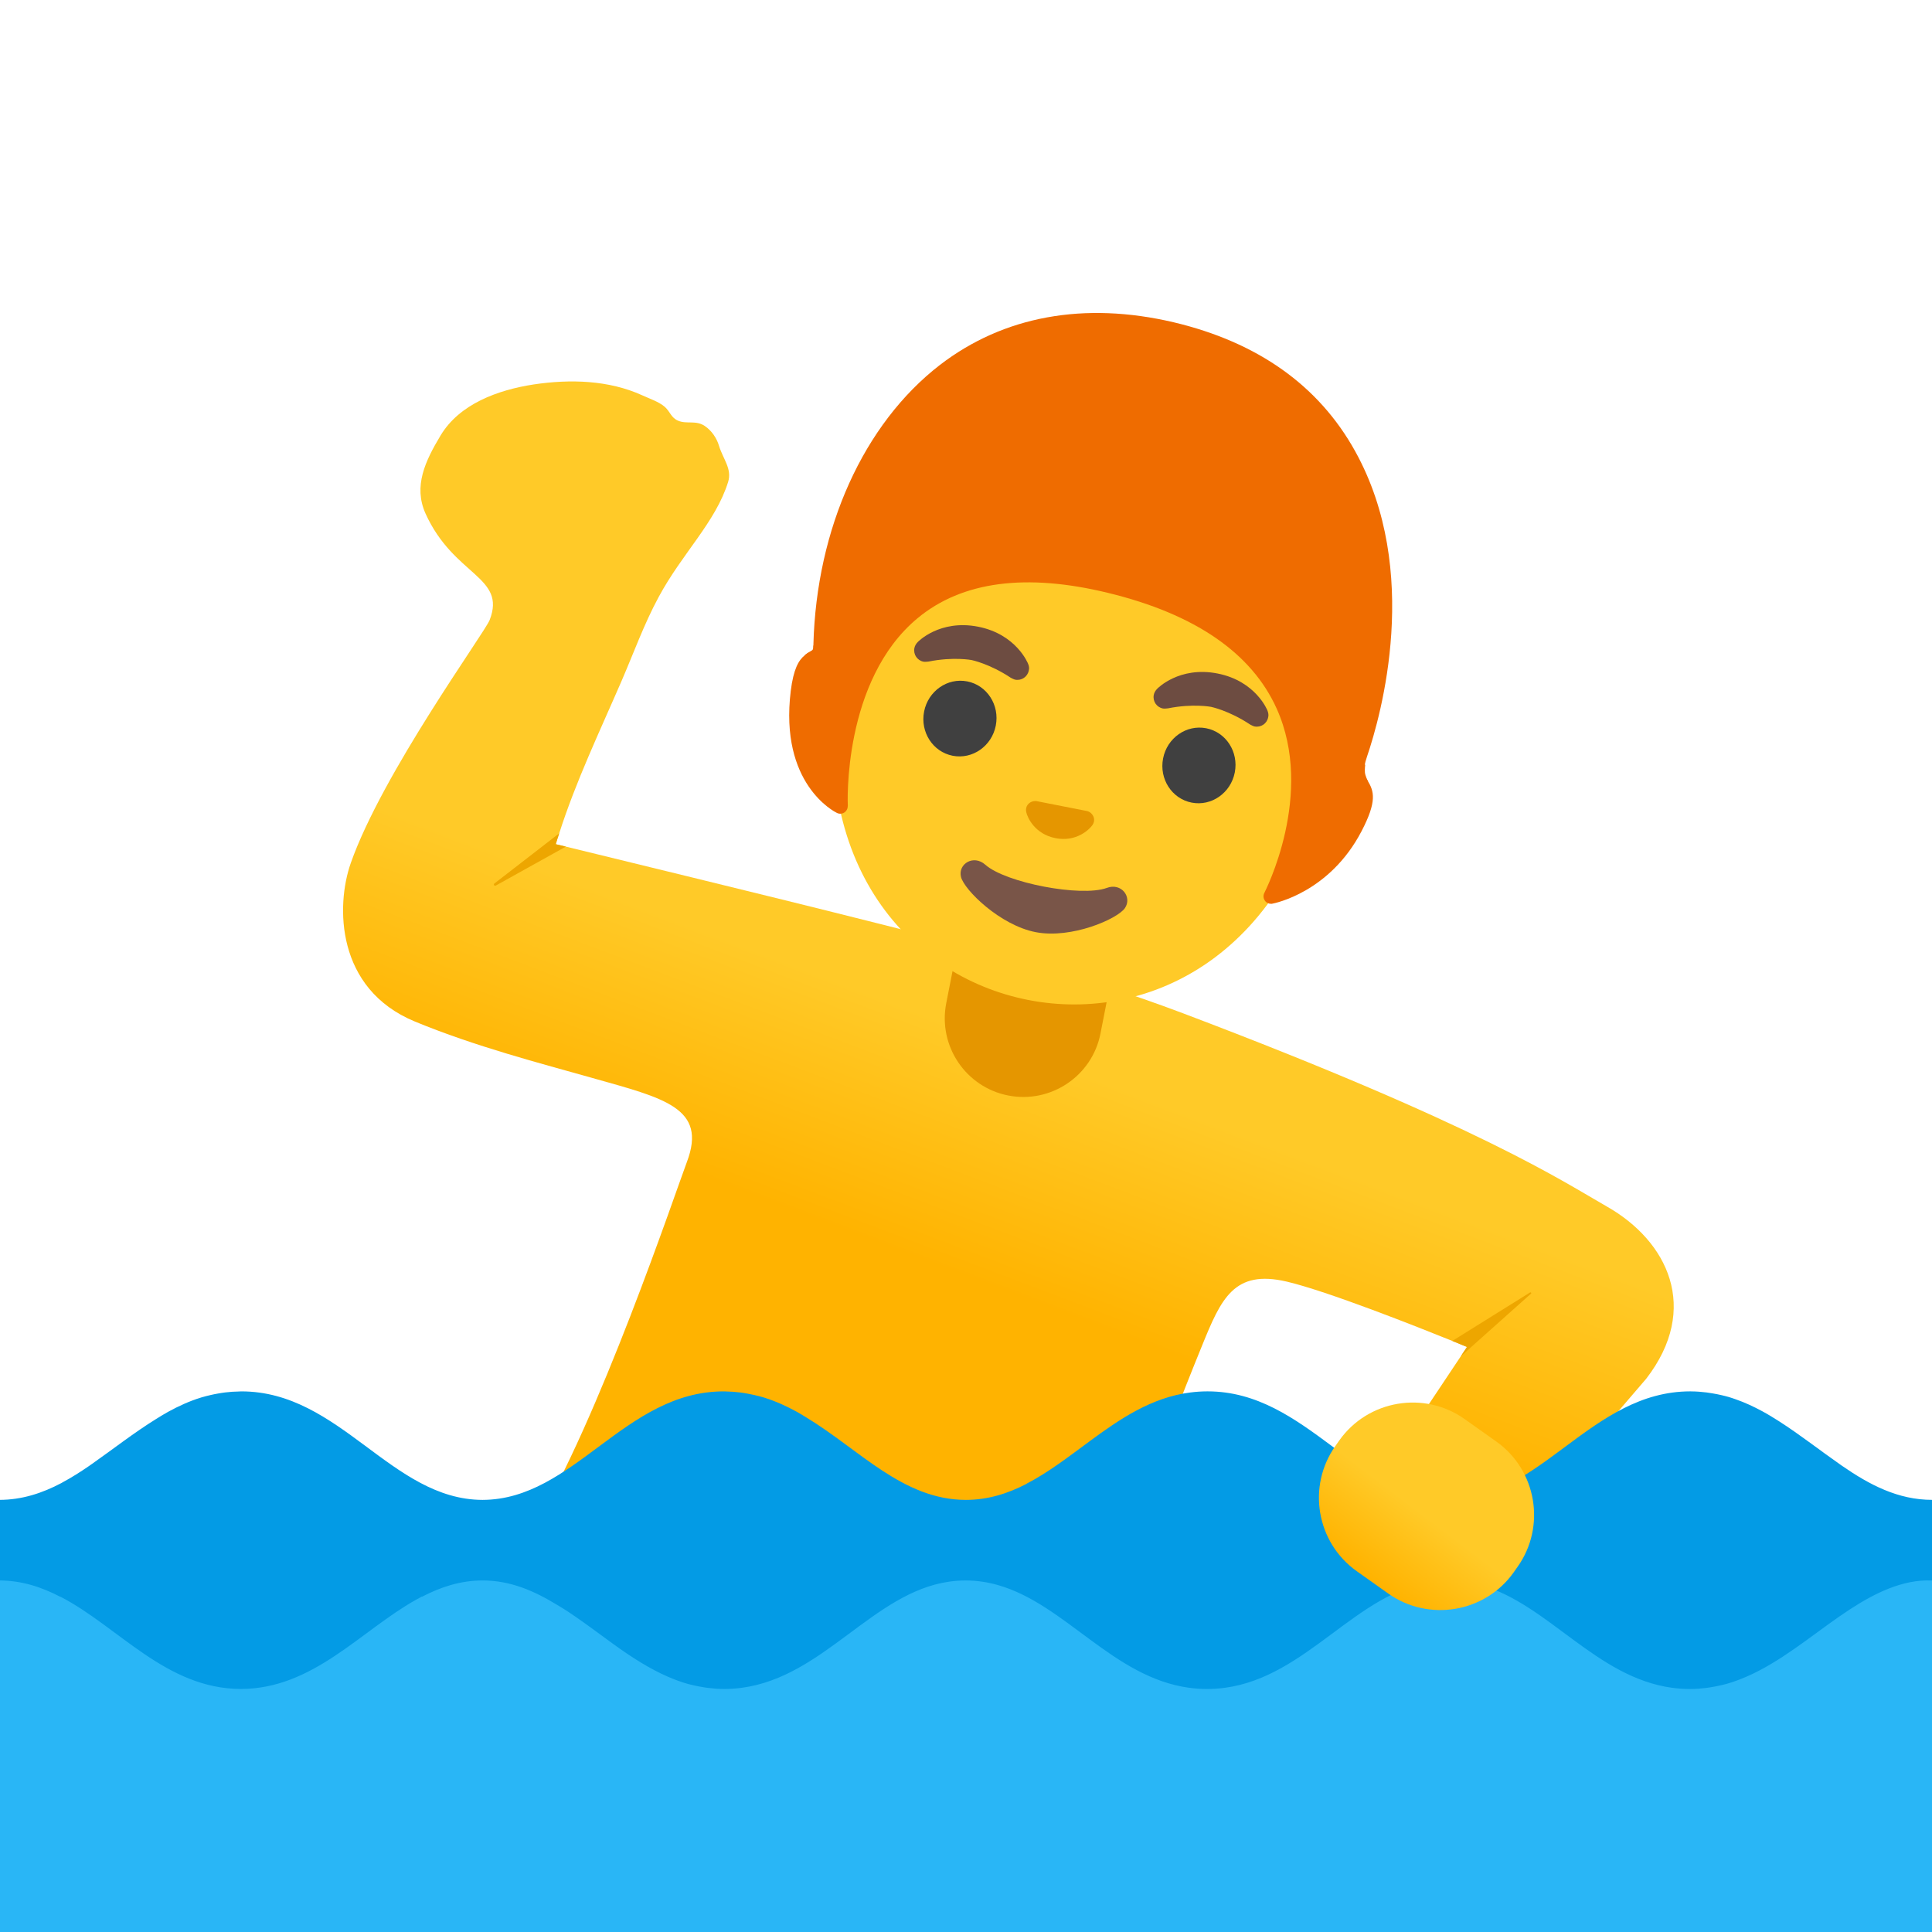
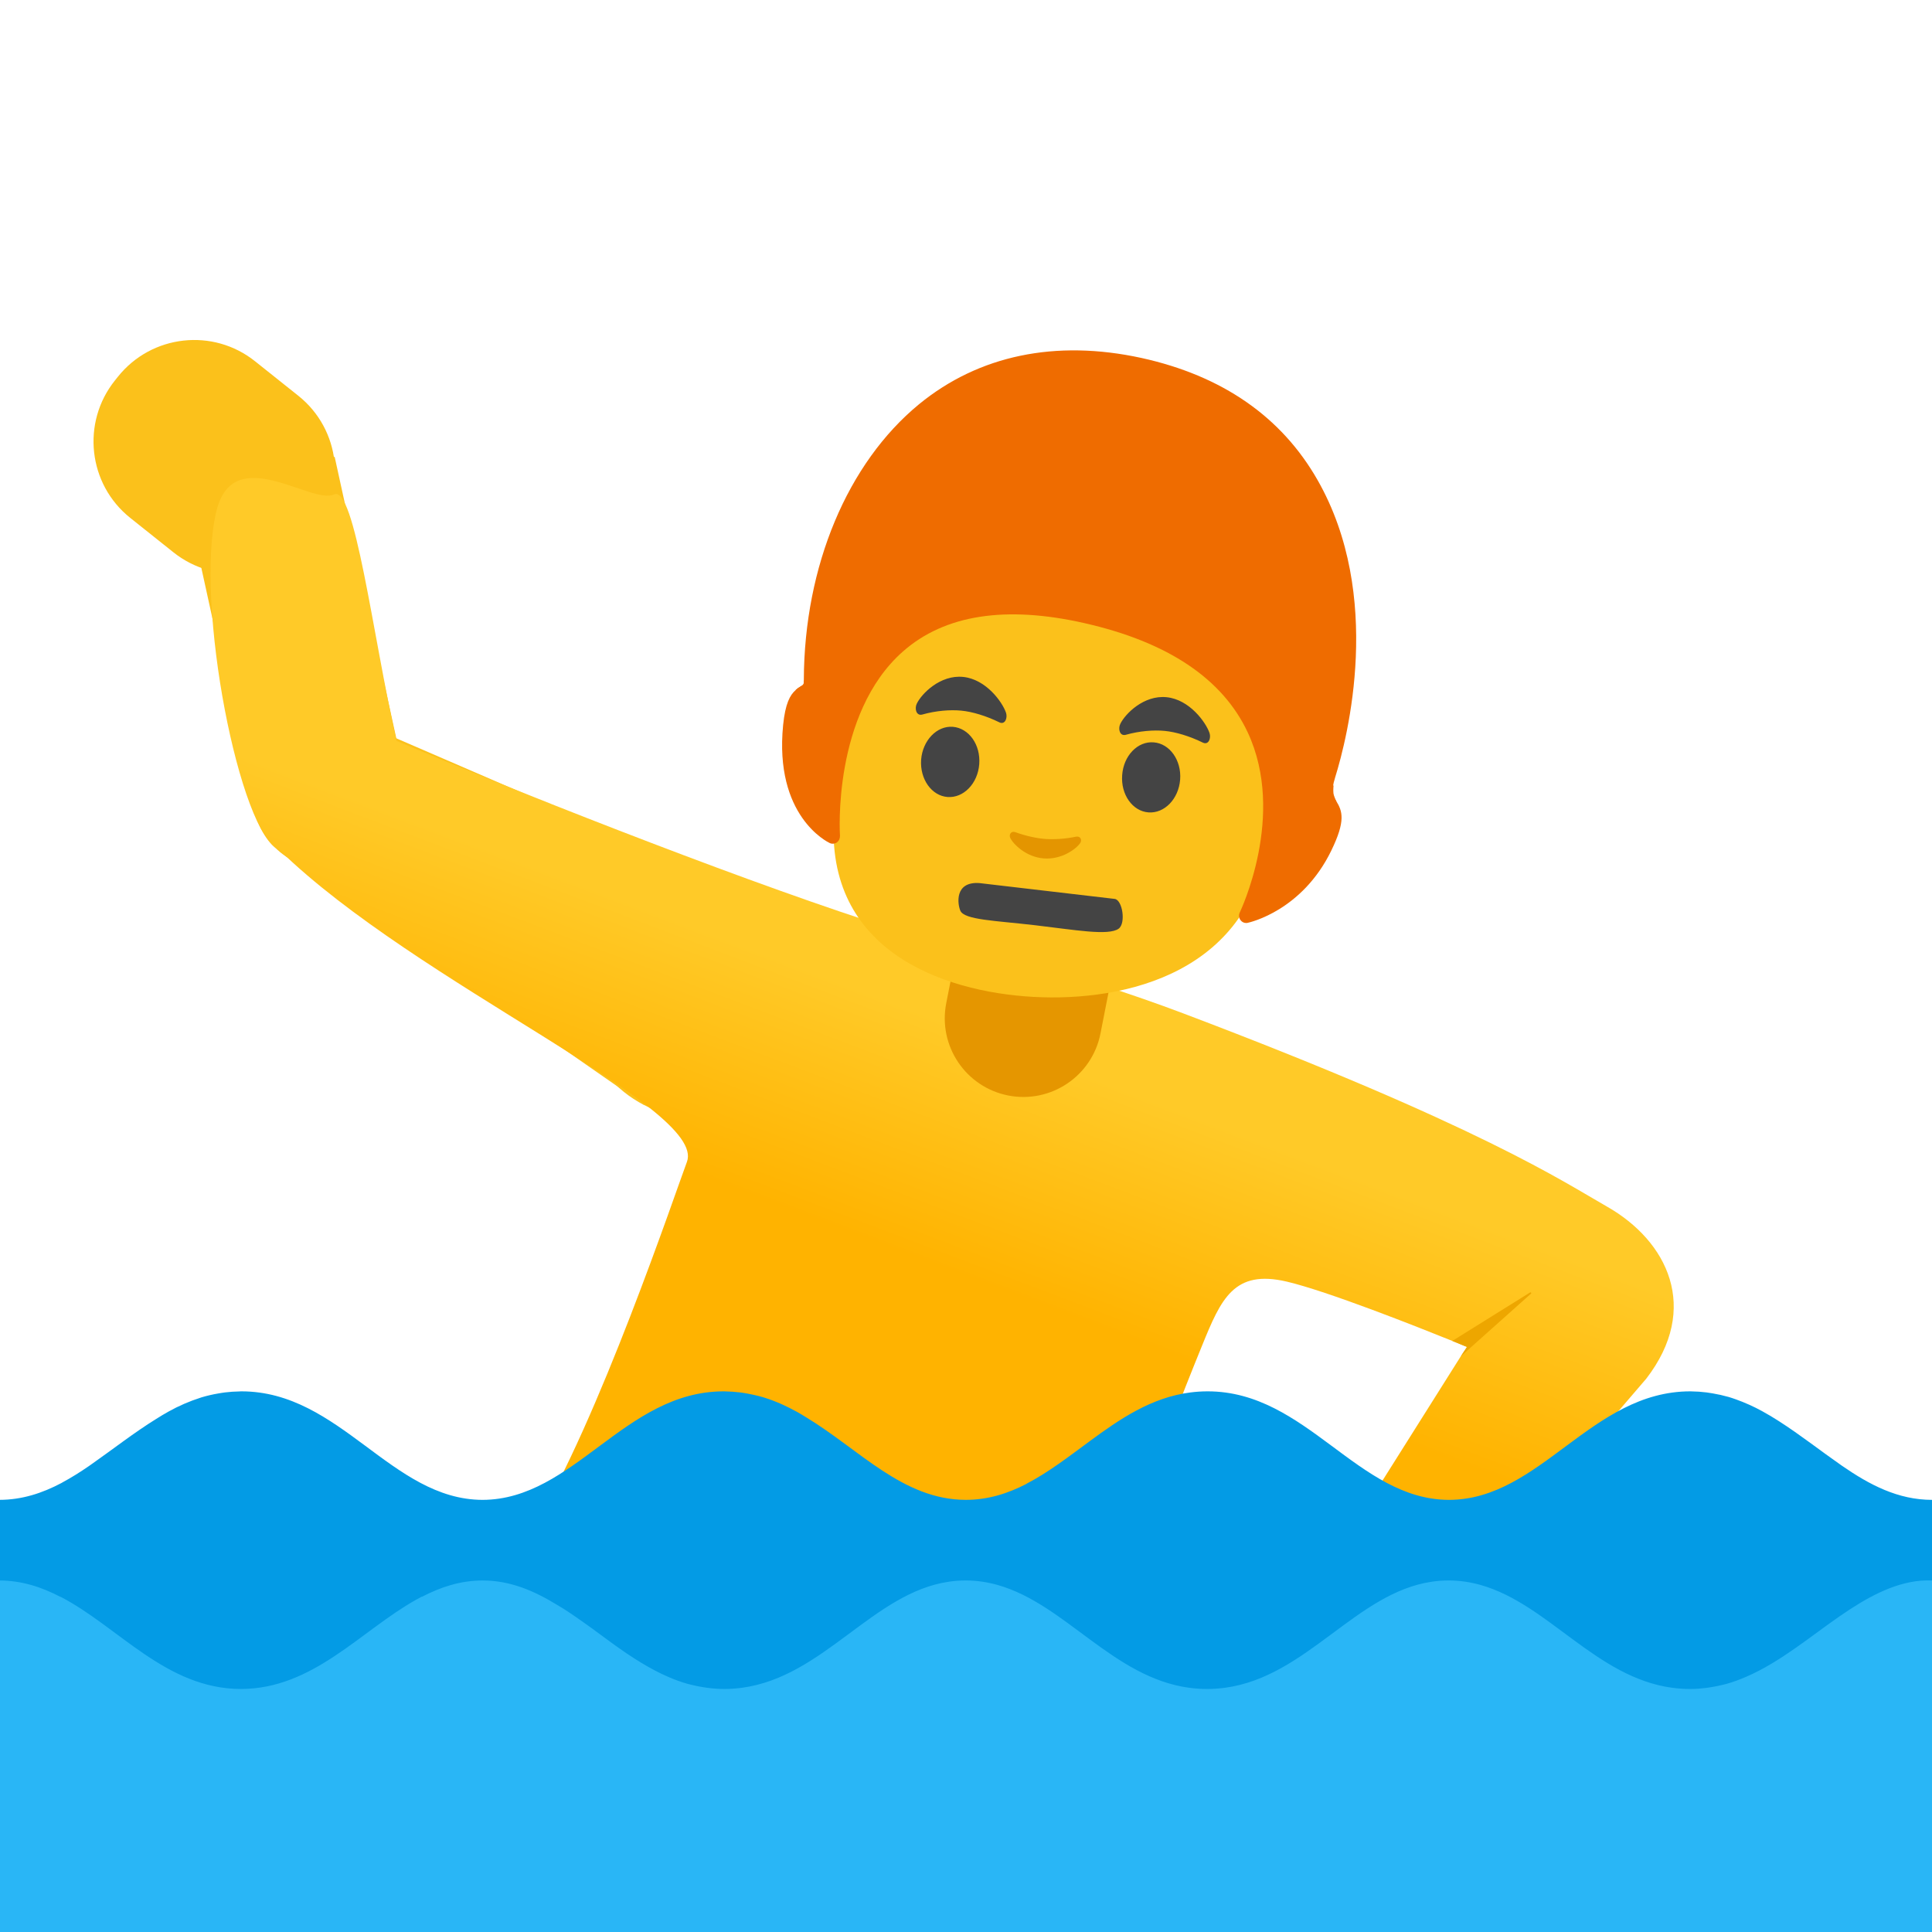
- <svg xmlns="http://www.w3.org/2000/svg" version="1.1" id="Layer_1" x="0px" y="0px" viewBox="0 0 128 128" style="enable-background:new 0 0 128 128;" xml:space="preserve">
-   <defs id="defs23" />
-   <linearGradient id="body_1_" gradientUnits="userSpaceOnUse" x1="60.452" y1="44.724" x2="71.336" y2="73.468" gradientTransform="matrix(1 0 0 -1 0 128)">
-     <stop offset="0" style="stop-color:#FFB300" id="stop1" />
-     <stop offset="0.5" style="stop-color:#FFCA28" id="stop2" />
+ <svg xmlns="http://www.w3.org/2000/svg" xml:space="preserve" viewBox="0 0 128 128">
+   <defs>
+     <circle id="a" cx="28.56" cy="23.97" r="16" />
+     <circle id="b" cx="28.56" cy="23.97" r="16" />
+   </defs>
+   <linearGradient id="c" x1="60.452" x2="71.336" y1="44.724" y2="73.468" gradientTransform="matrix(1 0 0 -1 0 128)" gradientUnits="userSpaceOnUse">
+     <stop offset="0" style="stop-color:#ffb300" />
+     <stop offset=".5" style="stop-color:#ffca28" />
  </linearGradient>
-   <path id="body" style="fill:url(#body_1_);" d="M109.07,91.34c-0.09,0.12-10.18,11.85-10.18,11.85l-7.23-5.65l5.12-7.68l0.41-0.62  c0,0-0.36-0.15-0.97-0.4c-2.33-0.94-8.28-3.3-10.97-3.93c-3.5-0.82-4.35,1.14-5.61,4.24c-2.73,6.69-6.25,16.3-6.25,16.3  c-12.53-1.42-25.42-3.77-38.02-4.32c4.24-6.87,9.39-22.16,10.14-24.15c1.36-3.59-1.52-4.22-6.26-5.56  c-3.47-0.98-7.74-2.08-11.76-3.74c-5.25-2.17-5.24-7.69-4.25-10.5c2.09-5.95,8.86-15.24,9.2-16.1c1.13-2.9-2.37-2.9-4.25-7.06  c-0.81-1.81-0.02-3.47,1-5.17c1.25-2.08,3.77-3.01,6.17-3.38c2.42-0.36,4.97-0.29,7.19,0.72c0.47,0.22,1.1,0.42,1.5,0.77  c0.36,0.33,0.41,0.71,0.87,0.91c0.58,0.25,1.17-0.05,1.77,0.35c0.46,0.31,0.8,0.81,0.95,1.33c0.27,0.87,0.87,1.52,0.6,2.38  c-0.83,2.67-3.04,4.72-4.6,7.62c-0.97,1.79-1.66,3.72-2.47,5.59c-1.43,3.3-3.02,6.63-4.12,10.07c-0.08,0.24-0.16,0.48-0.23,0.72  c0,0,0.24,0.06,0.67,0.16c2.71,0.67,13.06,3.17,20,4.92c7.36,1.85,13.93,3.5,20.88,6.12c19.72,7.46,25.23,11.18,28.08,12.8  C110.49,82.22,112.66,86.68,109.07,91.34z" />
-   <path id="tone" style="fill:#EDA600;" d="M37.49,56.09l-4.64,2.58c-0.04,0.02-0.09,0.01-0.12-0.03c-0.02-0.04-0.01-0.09,0.03-0.11  l4.29-3.32c-0.08,0.24-0.16,0.48-0.23,0.72C36.82,55.93,37.06,55.99,37.49,56.09z" />
-   <path id="neck_1_" style="fill:#E59600;" d="M66.8,72.58L66.8,72.58c-2.82-0.55-4.66-3.29-4.11-6.11l0.92-4.69l10.22,2l-0.92,4.69  C72.36,71.29,69.62,73.13,66.8,72.58z" />
-   <g id="g23-6" style="display:inline" transform="translate(0,3.8866667e-4)">
-     <path id="water_x5F_top_1_-7" style="fill:#039be5" d="M -0.051,128 H 128.01 l -2.3e-4,-28.631 c -2.265,0 -4.153,-1.001 -5.971,-2.256 -0.034,-0.024 -0.068,-0.049 -0.102,-0.072 -1.343,-0.935 -2.663,-1.977 -4.061,-2.873 -0.369,-0.236 -0.742,-0.465 -1.125,-0.672 -0.561,-0.302 -1.136,-0.573 -1.74,-0.783 -0.162,-0.057 -0.324,-0.114 -0.49,-0.162 -0.151,-0.044 -0.305,-0.081 -0.459,-0.117 -0.196,-0.047 -0.396,-0.085 -0.598,-0.119 -0.133,-0.022 -0.265,-0.046 -0.4,-0.062 -0.332,-0.041 -0.67,-0.068 -1.02,-0.07 -0.015,-9.5e-5 -0.03,-0.002 -0.045,-0.002 -0.003,3e-6 -0.006,-8e-6 -0.01,0 -6.563,0 -9.923,7.174 -15.98,7.189 -0.003,8e-6 -0.006,-5e-6 -0.01,0 -0.003,-5e-6 -0.006,8e-6 -0.01,0 -6.047,-0.016 -9.418,-7.189 -15.98,-7.189 -0.003,0 -0.006,-4e-6 -0.01,0 -0.003,-4e-6 -0.006,0 -0.01,0 -0.387,0 -0.761,0.027 -1.127,0.074 -2.584,0.331 -4.674,1.757 -6.693,3.248 -1.375,1.012 -2.717,2.053 -4.16,2.799 v 0.008 c -1.237,0.64 -2.548,1.061 -4.02,1.061 -4.165,0 -7.07,-3.354 -10.596,-5.479 -0.193,-0.117 -0.383,-0.237 -0.58,-0.346 -0.688,-0.377 -1.399,-0.707 -2.154,-0.941 -0.03,-0.009 -0.06,-0.02 -0.09,-0.029 -0.206,-0.062 -0.417,-0.112 -0.629,-0.16 -0.139,-0.032 -0.28,-0.06 -0.422,-0.086 -0.165,-0.029 -0.33,-0.058 -0.5,-0.078 -0.313,-0.038 -0.631,-0.062 -0.959,-0.066 -0.024,-1.94e-4 -0.046,-0.004 -0.07,-0.004 -0.007,0 -0.013,-1.5e-5 -0.02,0 -0.007,-1.5e-5 -0.015,0 -0.021,0 -6.563,0 -9.921,7.174 -15.979,7.189 -6.047,-0.016 -9.418,-7.189 -15.98,-7.189 -0.007,0 -0.013,-1.5e-5 -0.02,0 -0.007,-1.5e-5 -0.015,0 -0.021,0 -0.026,0 -0.05,0.006 -0.076,0.006 -0.326,0.004 -0.646,0.027 -0.957,0.064 -0.157,0.019 -0.311,0.046 -0.465,0.072 -0.161,0.028 -0.321,0.059 -0.479,0.096 -0.205,0.047 -0.408,0.097 -0.607,0.156 -0.024,0.007 -0.048,0.016 -0.072,0.023 -0.748,0.23 -1.452,0.555 -2.133,0.926 -0.275,0.15 -0.541,0.317 -0.809,0.482 -1.47,0.91 -2.85,1.995 -4.25,2.977 -0.072,0.051 -0.144,0.103 -0.217,0.152 -0.57,0.392 -1.148,0.758 -1.742,1.076 -0.025,0.013 -0.048,0.03 -0.072,0.043 -1.267,0.669 -2.61,1.115 -4.121,1.115 z" />
-     <path id="water_x5F_bottom_1_-5" style="display:inline;fill:#29b6f6" d="M -0.061,128 H 144 l -0.029,-16.1 c -6.57,0 -10.158,-6.946 -16,-7.189 -1.902,-0.079 -3.742,0.829 -5.387,1.898 -0.006,0.004 -0.013,0.008 -0.019,0.012 -1.983,1.293 -3.864,2.934 -6.002,4.053 -0.288,0.15 -0.58,0.293 -0.879,0.42 -0.422,0.181 -0.853,0.344 -1.301,0.469 -0.07,0.019 -0.141,0.035 -0.211,0.053 -0.274,0.07 -0.554,0.125 -0.84,0.17 -0.084,0.013 -0.168,0.028 -0.254,0.039 -0.357,0.045 -0.721,0.076 -1.098,0.076 h -0.006 -0.004 c -0.409,0 -0.806,-0.03 -1.191,-0.082 -0.001,-1.8e-4 -0.003,1.8e-4 -0.004,0 -5.029,-0.689 -8.191,-5.523 -12.643,-6.799 -0.343,-0.098 -0.693,-0.176 -1.053,-0.229 -0.361,-0.053 -0.729,-0.08 -1.109,-0.08 -0.377,0 -0.744,0.028 -1.102,0.08 -5.03,0.734 -8.281,6.287 -13.699,7.027 -0.387,0.053 -0.785,0.082 -1.195,0.082 h -0.004 c -0.409,0 -0.806,-0.03 -1.191,-0.082 -0.001,-1.8e-4 -0.003,1.8e-4 -0.004,0 -5.029,-0.689 -8.191,-5.523 -12.643,-6.799 -0.343,-0.098 -0.693,-0.176 -1.053,-0.229 -0.361,-0.053 -0.729,-0.08 -1.109,-0.08 -0.377,0 -0.744,0.028 -1.102,0.08 -5.03,0.734 -8.281,6.287 -13.699,7.027 -0.387,0.053 -0.785,0.082 -1.195,0.082 h -0.004 c -0.377,-3.8e-4 -0.741,-0.031 -1.098,-0.076 -0.088,-0.011 -0.175,-0.025 -0.262,-0.039 -0.283,-0.044 -0.562,-0.101 -0.834,-0.17 -0.068,-0.017 -0.138,-0.032 -0.205,-0.051 -0.444,-0.123 -0.871,-0.284 -1.289,-0.463 -0.311,-0.132 -0.615,-0.281 -0.914,-0.438 -1.26,-0.662 -2.43,-1.506 -3.582,-2.361 -0.725,-0.538 -1.45,-1.057 -2.184,-1.547 -0.225,-0.15 -0.456,-0.282 -0.684,-0.422 -1.512,-0.926 -3.096,-1.623 -4.939,-1.623 -1.476,0 -2.789,0.438 -4.031,1.084 v -0.016 c -0.13,0.068 -0.258,0.139 -0.387,0.211 -3.683,2.061 -6.811,5.9 -11.602,5.91 -4.958,-0.011 -8.096,-4.114 -11.951,-6.111 v 0.012 c -1.252,-0.656 -2.58,-1.09 -4.07,-1.09 z" />
+   <g fill="#fbc11b" transform="translate(-6.537 -5.243)">
+     <path d="m31.04 53.4-5.32 8.71 23.49 16.34 7.24-14.06z" />
+     <circle cx="28.4" cy="57.72" r="5.17" transform="rotate(-16.403 28.407 57.722)" />
+     <path d="m28.71 35.51-10 2.04 4.72 21.52 9.99-2.05z" />
+     <path d="m14.35 30.2-.2.25c-2.23 2.79-1.78 6.87 1.01 9.1l2.86 2.28c2.79 2.23 6.87 1.78 9.1-1.01l.2-.25c2.23-2.79 1.78-6.87-1.01-9.1l-2.86-2.28c-2.79-2.24-6.87-1.78-9.1 1.01" />
+     <circle cx="52.83" cy="71.42" r="7.91" transform="rotate(-62.774 52.83 71.421)" />
  </g>
-   <path id="tone_1_" style="fill:#EDA600;" d="M101.44,85.65c0.02,0.02,0.01,0.04-0.01,0.06l-4.65,4.15l0.41-0.62  c0,0-0.36-0.15-0.97-0.4l5.15-3.21C101.4,85.62,101.43,85.62,101.44,85.65z" />
-   <path id="head" style="fill:#FFCA28;" d="M76.17,25.19L76.17,25.19L76.17,25.19c-8.39-1.64-17.91,5.8-20.44,18.71  c-2.52,12.84,4.24,20.75,12.39,22.35s17.4-3.18,19.91-16.02C90.56,37.32,84.55,26.83,76.17,25.19z" />
-   <g id="eyes">
-     <ellipse transform="matrix(0.1924 -0.9813 0.9813 0.1924 4.6423 100.8578)" style="fill:#404040;" cx="63.6" cy="47.61" rx="2.51" ry="2.42" id="ellipse16" />
-     <ellipse transform="matrix(0.1924 -0.9813 0.9813 0.1924 14.3866 118.9099)" style="fill:#404040;" cx="79.44" cy="50.71" rx="2.51" ry="2.42" id="ellipse17" />
+   <path d="M109.07 91.34c-.09.12-10.18 11.85-10.18 11.85l-7.672-4.501 5.562-8.829.41-.62s-.36-.15-.97-.4c-2.33-.94-8.28-3.3-10.97-3.93-3.5-.82-4.35 1.14-5.61 4.24-2.73 6.69-6.25 16.3-6.25 16.3-12.53-1.42-25.42-3.77-38.02-4.32 4.24-6.87 9.39-22.16 10.14-24.15 1.36-3.59-17.913-11.801-26.999-20.665-2.606-.979-5.649-16.327-4.176-22.444 1.117-4.64 6.295-.403 7.794-1.113 1.369-.649 2.545 9.206 4.14 16.331 7.251 3.06 21.588 8.764 31.221 11.921 7.36 1.85 13.93 3.5 20.88 6.12 19.72 7.46 25.23 11.18 28.08 12.8 4.04 2.29 6.21 6.75 2.62 11.41" style="fill:url(#c)" />
+   <path d="M66.8 72.58a5.21 5.21 0 0 1-4.11-6.11l.92-4.69 10.22 2-.92 4.69a5.21 5.21 0 0 1-6.11 4.11" style="fill:#e59600" />
+   <g style="display:inline">
+     <path d="M-.051 128H128.01V99.37c-2.265 0-4.153-1.002-5.97-2.257q-.052-.035-.102-.072c-1.344-.935-2.663-1.977-4.061-2.873a18 18 0 0 0-1.125-.672 12 12 0 0 0-1.74-.783c-.163-.057-.324-.114-.49-.162a10 10 0 0 0-1.057-.237c-.133-.022-.265-.046-.4-.062a9 9 0 0 0-1.02-.07L112 92.18h-.01c-6.563 0-9.923 7.173-15.98 7.19h-.02c-6.047-.017-9.418-7.19-15.98-7.19h-.02q-.58.002-1.127.074c-2.584.331-4.674 1.757-6.693 3.248-1.375 1.012-2.718 2.053-4.16 2.799v.008c-1.238.64-2.549 1.06-4.02 1.06-4.165 0-7.07-3.354-10.596-5.478-.193-.117-.383-.238-.58-.346-.688-.377-1.399-.708-2.154-.942l-.09-.029a9 9 0 0 0-.629-.16 9 9 0 0 0-.422-.086c-.165-.029-.33-.058-.5-.078a9 9 0 0 0-.959-.066q-.035-.002-.07-.004h-.041c-6.563 0-9.921 7.173-15.979 7.19-6.047-.017-9.417-7.19-15.98-7.19h-.041c-.026 0-.05.005-.076.006a9 9 0 0 0-.957.064c-.158.019-.311.046-.465.072a9.43 9.43 0 0 0-1.086.252l-.072.024a11.6 11.6 0 0 0-2.133.925c-.275.15-.542.317-.809.483-1.47.91-2.85 1.995-4.25 2.976q-.108.077-.217.153c-.57.392-1.148.757-1.742 1.076q-.035.022-.072.043c-1.267.67-2.61 1.115-4.121 1.115z" style="fill:#039be5" />
+     <path d="M-.061 128H144l-.03-16.1c-6.57 0-10.157-6.945-16-7.19-1.901-.078-3.742.83-5.386 1.9l-.02.011c-1.983 1.293-3.864 2.934-6.001 4.053q-.432.227-.88.42c-.421.18-.852.344-1.3.468q-.105.028-.211.053-.411.105-.84.17-.126.021-.254.04c-.357.044-.72.075-1.098.075h-.01c-.409 0-.805-.03-1.19-.082h-.005c-5.028-.689-8.19-5.523-12.642-6.798a8 8 0 0 0-1.053-.229 7.6 7.6 0 0 0-2.211 0c-5.03.734-8.281 6.287-13.7 7.027a9 9 0 0 1-1.195.082h-.004c-.409 0-.805-.03-1.191-.082h-.004c-5.028-.689-8.19-5.523-12.642-6.798a8 8 0 0 0-1.053-.229 7.6 7.6 0 0 0-2.211 0c-5.03.734-8.281 6.287-13.7 7.027a9 9 0 0 1-1.195.082h-.004a9 9 0 0 1-1.097-.076q-.133-.016-.262-.039a9 9 0 0 1-.834-.17q-.103-.024-.205-.05a10 10 0 0 1-1.29-.463q-.465-.201-.913-.438c-1.26-.662-2.43-1.506-3.582-2.361a54 54 0 0 0-2.184-1.547c-.224-.15-.455-.283-.683-.422-1.512-.926-3.096-1.623-4.94-1.623-1.476 0-2.789.438-4.031 1.084v-.016q-.194.103-.387.211c-3.683 2.061-6.81 5.9-11.601 5.91-4.959-.01-8.097-4.114-11.952-6.111v.012c-1.252-.656-2.58-1.09-4.07-1.09z" style="display:inline;fill:#29b6f6" />
  </g>
-   <path id="mouth" style="fill:#795548;stroke-width:0.996" d="m 73.327,58.827 c -1.692,0.621 -6.699,-0.335 -8.046,-1.536 -0.778,-0.695 -1.826,-0.058 -1.612,0.811 0.214,0.859 2.591,3.203 4.955,3.657 2.364,0.454 5.391,-0.866 5.902,-1.59 0.501,-0.733 -0.23,-1.708 -1.2,-1.342 z" />
-   <path id="nose" style="fill:#E59600;" d="M72.2,53.81c-0.05-0.03-0.1-0.05-0.15-0.07l-3.41-0.67c-0.05,0-0.11,0-0.16,0.01  c-0.33,0.06-0.57,0.35-0.49,0.72c0.08,0.37,0.57,1.46,1.94,1.73c1.37,0.27,2.23-0.56,2.45-0.87C72.59,54.35,72.48,54,72.2,53.81z" />
-   <g id="swimming_x5F_cap" style="fill:#ef6c00;fill-opacity:1">
-     <radialGradient id="SVGID_4_" cx="72.26" cy="87.692" r="19.774" gradientTransform="matrix(1 0 0 -1 0 128)" gradientUnits="userSpaceOnUse">
-       <stop offset="0" style="stop-color:#00BFA5" id="stop17" />
-       <stop offset="1" style="stop-color:#00AB94" id="stop18" />
-     </radialGradient>
-     <path style="fill:#ef6c00;fill-opacity:1" d="M90.61,51.72c0.42,0.7,0.64,1.35-0.41,3.36c-2.11,4.04-5.74,4.76-5.9,4.79   c-0.03,0.01-0.06,0.01-0.09,0.01c-0.16,0-0.31-0.07-0.4-0.2c-0.12-0.16-0.13-0.36-0.04-0.53c0.03-0.07,3.37-6.53,0.81-12.21   c-1.66-3.68-5.41-6.26-11.17-7.66c-5.42-1.32-9.66-0.77-12.61,1.67c-4.99,4.13-4.64,12.35-4.63,12.43c0,0.18-0.08,0.35-0.23,0.45   c-0.14,0.09-0.33,0.11-0.49,0.03s-3.82-1.91-3.06-8.09c0.18-1.44,0.52-2.03,0.92-2.35c0.12-0.11,0.25-0.19,0.38-0.26   c0.17-0.09,0.2-0.11,0.2-0.4v-0.05c0.2-7.7,3.33-14.63,8.38-18.53c4.21-3.24,9.56-4.22,15.48-2.83c5.57,1.32,9.62,4.19,12.03,8.54   c4.41,7.95,1.72,17.5,0.79,20.23C90.23,51.12,90.4,51.38,90.61,51.72z" id="path18" />
-     <path style="fill:#ef6c00;fill-opacity:1" d="M55.42,48.43c0,0-0.34-1.73-0.86-3.11c-0.4-1.02-0.97-1.64-1.25-1.9c0.12-0.11,0.25-0.19,0.38-0.26   c0.17-0.09,0.2-0.11,0.2-0.4c0.23,0.12,0.8,0.52,1.43,1.71C56.02,45.81,55.42,48.43,55.42,48.43z" id="path19" />
-     <path style="fill:#ef6c00;fill-opacity:1" d="M86.18,55.48c0,0,1.46-2.03,2.63-2.92c1.19-0.91,1.82-0.79,1.82-0.79s-0.18-0.37-0.2-0.59   s0.02-0.52,0.02-0.52s-0.63,0.06-1.85,0.79C86.65,52.65,86.18,55.48,86.18,55.48z" id="path20" />
+   <path d="M101.44 85.65c.02.02.01.04-.01.06l-4.65 4.15.41-.62s-.36-.15-.97-.4l5.15-3.21c.03-.01.06-.01.07.02" style="fill:#eda600" />
+   <path fill="#fbc11b" d="M71.307 39.068c11.4.627 13.71 7.155 12.76 16.098-.98 9.274-9.5 11.22-15.61 10.88-6.02-.331-14.13-3.12-13.15-12.458.95-8.943 4.61-15.147 16-14.52" style="stroke-width:.849" />
+   <path fill="#444" d="M74.347 51.353c-.1 1.28.68 2.39 1.74 2.47s2-.89 2.1-2.17-.69-2.39-1.75-2.47c-1.06-.09-2 .88-2.09 2.17m-9.47-.72c-.1 1.28-1.04 2.25-2.1 2.17s-1.84-1.19-1.75-2.47c.1-1.28 1.04-2.26 2.1-2.18 1.07.09 1.85 1.19 1.75 2.48" />
+   <path fill="#e49500" d="M67.267 55.133c.69.25 1.42.41 1.99.45s1.31 0 2.03-.15c.31-.06.41.23.28.42-.25.38-1.22 1.11-2.41 1.02s-2.04-.96-2.23-1.37c-.09-.2.05-.47.34-.37" />
+   <path fill="#e49500" d="M66.218 47.86c-.879-.432-1.808-.71-2.534-.779s-1.668 0-2.585.26c-.395.104-.522-.398-.357-.727.319-.658 1.554-1.921 3.07-1.766s2.597 1.662 2.839 2.372c.115.346-.064.813-.433.64M79.7 49.204c-.878-.433-1.808-.71-2.534-.78-.726-.069-1.668 0-2.585.26-.395.104-.522-.398-.357-.727.319-.658 1.554-1.921 3.07-1.765 1.515.155 2.597 1.661 2.84 2.371.114.346-.064.814-.434.64" style="fill:#444;fill-opacity:1;stroke-width:1.485" />
+   <path fill="none" d="M54.747 46.283c.74-.43 1.25-1.15 1.86-1.75 1.96-1.93 4.84-2.56 7.57-2.92 3.82-.51 7.75-.66 11.48.29s7.27 3.12 9.24 6.43" />
+   <g style="fill:#ef6c00;fill-opacity:1">
+     <path d="M90.61 51.72c.42.7.64 1.35-.41 3.36-2.11 4.04-5.74 4.76-5.9 4.79-.03.01-.06.01-.09.01a.48.48 0 0 1-.4-.2.49.49 0 0 1-.04-.53c.03-.07 3.37-6.53.81-12.21-1.66-3.68-5.41-6.26-11.17-7.66-5.42-1.32-9.66-.77-12.61 1.67-4.99 4.13-4.64 12.35-4.63 12.43 0 .18-.08.35-.23.45-.14.09-.33.11-.49.03s-3.82-1.91-3.06-8.09c.18-1.44.52-2.03.92-2.35.12-.11.25-.19.38-.26.17-.09.2-.11.2-.4v-.05c.2-7.7 3.33-14.63 8.38-18.53 4.21-3.24 9.56-4.22 15.48-2.83 5.57 1.32 9.62 4.19 12.03 8.54 4.41 7.95 1.72 17.5.79 20.23-.34 1-.17 1.26.04 1.6" style="fill:#ef6c00;fill-opacity:1" transform="matrix(.95554 -.0199 .0203 .97495 .895 4.447)" />
+     <path d="M55.42 48.43s-.34-1.73-.86-3.11c-.4-1.02-.97-1.64-1.25-1.9.12-.11.25-.19.38-.26.17-.09.2-.11.2-.4.23.12.8.52 1.43 1.71.7 1.34.1 3.96.1 3.96M86.18 55.48s1.46-2.03 2.63-2.92c1.19-.91 1.82-.79 1.82-.79s-.18-.37-.2-.59.02-.52.02-.52-.63.06-1.85.79c-1.95 1.2-2.42 4.03-2.42 4.03" style="fill:#ef6c00;fill-opacity:1" transform="matrix(.95554 -.0199 .0203 .97495 .895 4.447)" />
  </g>
-   <g id="eyebrows">
-     <path style="fill:#6D4C41;" d="M83.97,47.07L83.97,47.07c0,0-0.76-1.95-3.31-2.45s-3.99,1.01-3.99,1.01l0,0   c-0.11,0.11-0.2,0.25-0.23,0.41c-0.08,0.42,0.19,0.82,0.61,0.9c0.09,0.02,0.31-0.01,0.33-0.01c1.65-0.33,2.85-0.1,2.85-0.1   s1.19,0.24,2.59,1.17c0.02,0.01,0.22,0.12,0.3,0.13c0.42,0.08,0.82-0.19,0.9-0.61C84.06,47.38,84.03,47.22,83.97,47.07z" id="path21" />
-     <path style="fill:#6D4C41;" d="M68.11,43.97L68.11,43.97c0,0-0.76-1.95-3.31-2.45c-2.55-0.5-3.99,1.01-3.99,1.01l0,0   c-0.11,0.11-0.2,0.25-0.23,0.41c-0.08,0.42,0.19,0.82,0.61,0.9c0.09,0.02,0.31-0.01,0.33-0.01c1.65-0.33,2.85-0.1,2.85-0.1   s1.19,0.24,2.59,1.17c0.02,0.01,0.22,0.12,0.3,0.13c0.42,0.08,0.82-0.19,0.9-0.61C68.2,44.28,68.18,44.12,68.11,43.97z" id="path22" />
-   </g>
-   <linearGradient id="hand_2_" gradientUnits="userSpaceOnUse" x1="222.723" y1="-1979.973" x2="222.408" y2="-1991.079" gradientTransform="matrix(0.7216 0.5127 0.5792 -0.8152 1083.598 -1632.477)">
-     <stop offset="0.5" style="stop-color:#FFCA28" id="stop22" />
-     <stop offset="1" style="stop-color:#FFB300" id="stop23" />
-   </linearGradient>
-   <path id="hand_1_" style="fill:url(#hand_2_);" d="M91.98,105.58l-2.1-1.49c-2.67-1.9-3.3-5.63-1.4-8.3l0.26-0.37  c1.9-2.67,5.63-3.3,8.3-1.4l2.1,1.49c2.67,1.9,3.3,5.63,1.4,8.3l-0.26,0.37C98.39,106.84,94.65,107.47,91.98,105.58z" />
+   <path fill="#444" d="M73.85 59.555c-.627-.07-4.477-.524-4.477-.524s-3.851-.454-4.477-.524c-1.678-.122-1.458 1.407-1.267 1.837.281.604 2.305.647 4.938.954s4.88.717 5.548.228c.49-.357.252-1.907-.265-1.971" style="stroke-width:.958" />
</svg>
